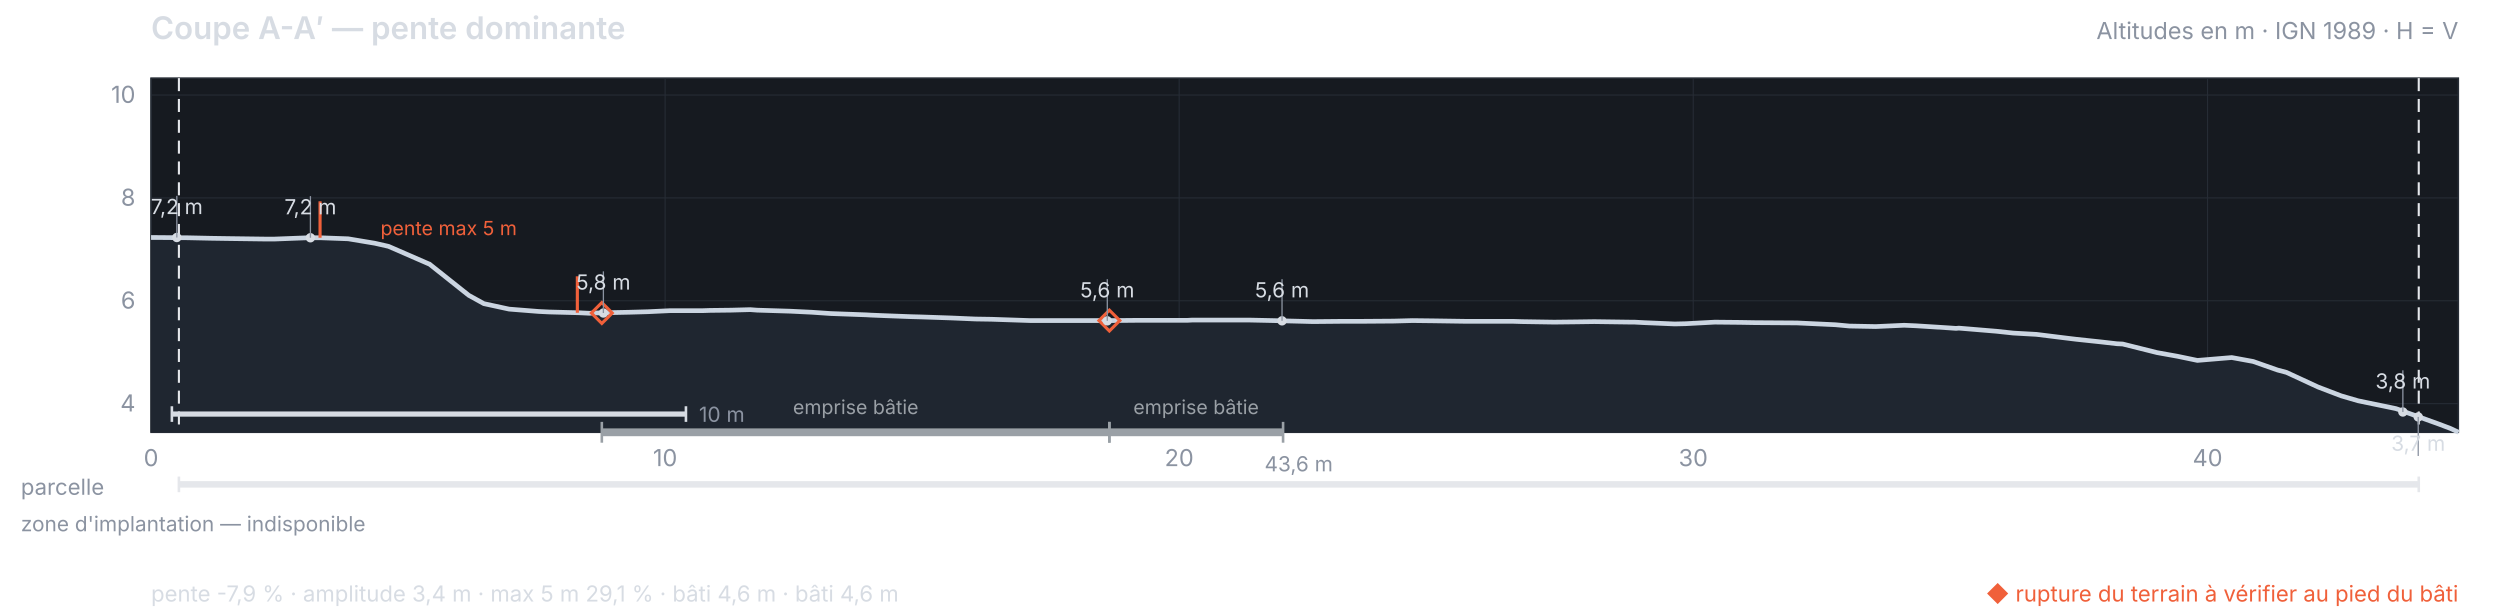
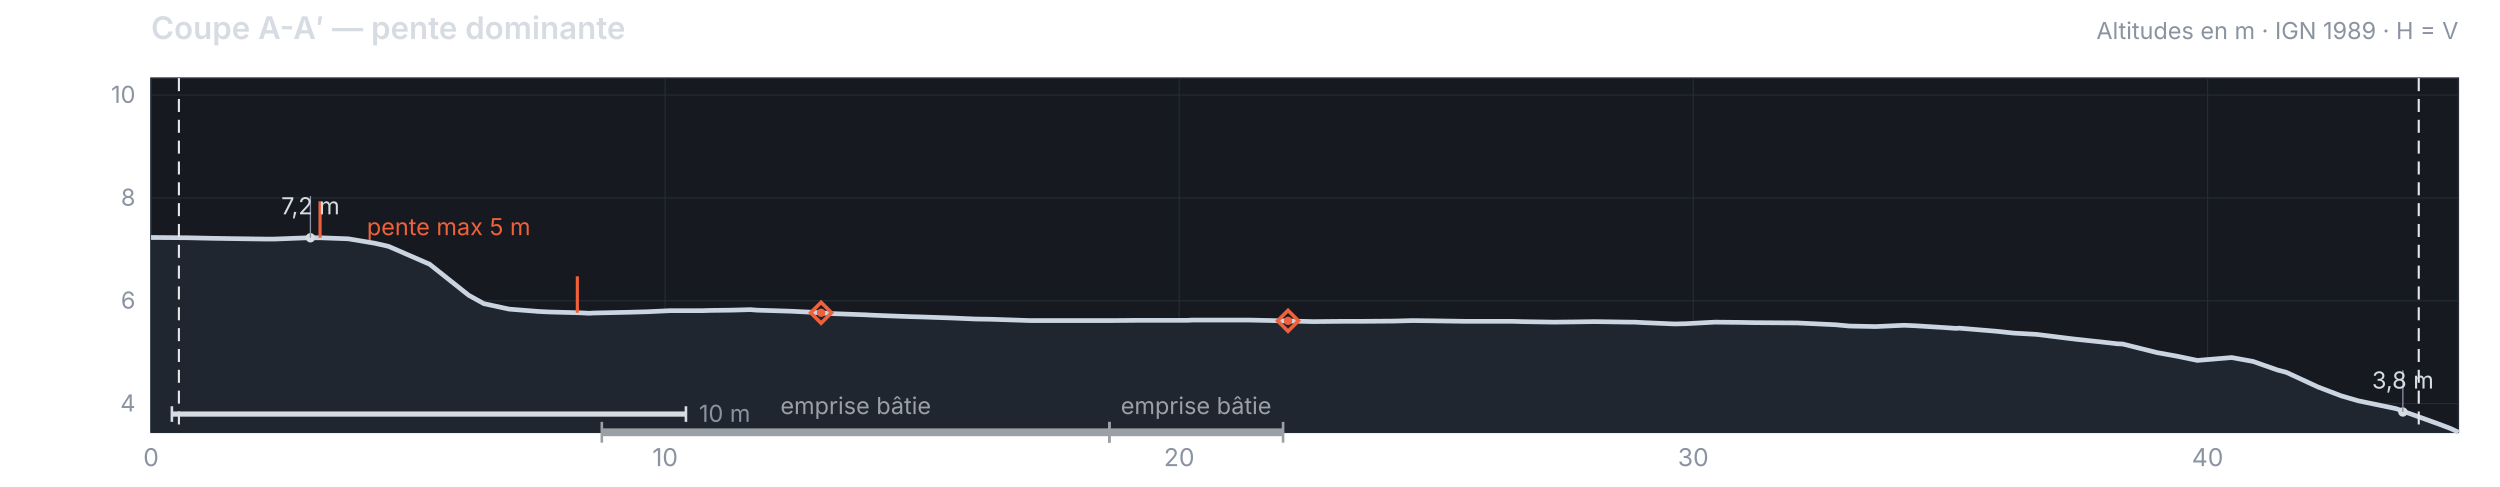
- <svg xmlns="http://www.w3.org/2000/svg" viewBox="0 0 960 235" width="960" height="235" role="img" aria-label="Coupe A-A′ — pente dominante" font-family="Inter, Helvetica, Arial, sans-serif" data-plot-x0="58.0" data-plot-x1="944.0" style="background:#0f1115">
+ <svg xmlns="http://www.w3.org/2000/svg" viewBox="0 0 960 187" width="960" height="187" role="img" aria-label="Coupe A-A′ — pente dominante" font-family="Inter, Helvetica, Arial, sans-serif" data-plot-x0="58.0" data-plot-x1="944.0" style="background:#0f1115">
  <text x="58" y="15" font-size="12" font-weight="600" fill="#d7dce3">Coupe A-A′ — pente dominante</text>
  <text x="944" y="15" text-anchor="end" font-size="9" fill="#8b93a1">Altitudes en m · IGN 1989 · H = V</text>
  <rect x="58.0" y="30" width="886.0" height="136.0" fill="#161a20" stroke="#262c35" stroke-width="0.6" />
  <line x1="58.0" y1="30" x2="58.0" y2="166.0" stroke="#262c35" stroke-width="0.4" />
-   <text x="58.0" y="179.0" text-anchor="middle" font-size="9" fill="#8b93a1">0</text>
+   <text x="58.0" y="179.0" text-anchor="middle" font-size="9.5" fill="#8b93a1">0</text>
  <line x1="255.4" y1="30" x2="255.4" y2="166.0" stroke="#262c35" stroke-width="0.4" />
-   <text x="255.4" y="179.0" text-anchor="middle" font-size="9" fill="#8b93a1">10</text>
+   <text x="255.4" y="179.0" text-anchor="middle" font-size="9.5" fill="#8b93a1">10</text>
  <line x1="452.8" y1="30" x2="452.8" y2="166.0" stroke="#262c35" stroke-width="0.4" />
-   <text x="452.8" y="179.0" text-anchor="middle" font-size="9" fill="#8b93a1">20</text>
+   <text x="452.8" y="179.0" text-anchor="middle" font-size="9.5" fill="#8b93a1">20</text>
  <line x1="650.2" y1="30" x2="650.2" y2="166.0" stroke="#262c35" stroke-width="0.4" />
-   <text x="650.2" y="179.0" text-anchor="middle" font-size="9" fill="#8b93a1">30</text>
+   <text x="650.2" y="179.0" text-anchor="middle" font-size="9.5" fill="#8b93a1">30</text>
  <line x1="847.7" y1="30" x2="847.7" y2="166.0" stroke="#262c35" stroke-width="0.4" />
-   <text x="847.7" y="179.0" text-anchor="middle" font-size="9" fill="#8b93a1">40</text>
+   <text x="847.7" y="179.0" text-anchor="middle" font-size="9.5" fill="#8b93a1">40</text>
  <line x1="58.0" y1="155.0" x2="944.0" y2="155.0" stroke="#262c35" stroke-width="0.4" />
  <text x="52.0" y="158.0" text-anchor="end" font-size="9" fill="#8b93a1">4</text>
  <line x1="58.0" y1="115.5" x2="944.0" y2="115.5" stroke="#262c35" stroke-width="0.4" />
  <text x="52.0" y="118.5" text-anchor="end" font-size="9" fill="#8b93a1">6</text>
  <line x1="58.0" y1="76.0" x2="944.0" y2="76.0" stroke="#262c35" stroke-width="0.4" />
  <text x="52.0" y="79.0" text-anchor="end" font-size="9" fill="#8b93a1">8</text>
  <line x1="58.0" y1="36.5" x2="944.0" y2="36.5" stroke="#262c35" stroke-width="0.4" />
  <text x="52.0" y="39.5" text-anchor="end" font-size="9" fill="#8b93a1">10</text>
  <polygon points="58.0,91.2 60.0,91.2 72.0,91.3 81.0,91.5 87.4,91.6 101.9,91.8 102.9,91.8 105.4,91.8 118.3,91.3 122.9,91.3 133.7,91.7 143.9,93.4 149.2,94.6 163.9,101.0 164.6,101.3 164.9,101.4 180.0,113.4 185.8,116.6 195.5,118.7 206.8,119.6 210.9,119.8 222.3,120.1 226.4,120.3 227.8,120.2 241.8,119.9 248.8,119.7 257.2,119.3 269.7,119.3 272.6,119.2 280.8,119.1 288.1,118.9 290.7,119.1 303.5,119.5 311.7,119.9 319.0,120.4 332.7,120.9 334.4,121.0 339.2,121.2 349.8,121.6 353.6,121.7 365.3,122.1 374.6,122.5 380.7,122.6 395.6,123.1 396.1,123.1 397.7,123.1 411.6,123.1 416.6,123.1 427.0,123.1 437.5,123.0 442.4,123.0 456.1,123.0 457.9,122.9 458.5,122.9 473.3,122.9 479.5,122.9 488.7,123.1 500.5,123.4 504.2,123.5 514.5,123.4 519.6,123.4 521.4,123.4 535.1,123.3 542.4,123.1 550.5,123.2 563.4,123.4 565.9,123.4 573.0,123.4 581.3,123.4 584.4,123.5 596.8,123.7 605.3,123.6 612.2,123.5 626.3,123.7 627.7,123.7 631.4,123.9 643.1,124.4 647.3,124.3 658.5,123.7 668.3,123.8 674.0,123.9 689.2,124.0 689.4,124.0 689.9,124.0 704.8,124.7 710.2,125.2 720.3,125.4 731.2,124.9 735.7,125.1 748.3,125.9 751.1,126.1 752.2,126.0 766.6,127.2 773.1,127.9 782.0,128.4 794.1,129.9 797.4,130.3 806.8,131.3 812.9,132.0 815.1,132.1 828.3,135.4 836.1,136.8 843.8,138.4 857.0,137.3 859.2,137.7 865.2,138.8 874.6,142.1 878.0,143.0 890.1,148.6 899.0,152.0 905.5,153.9 920.0,156.9 920.9,157.2 923.6,158.2 936.4,162.8 940.9,164.5 944.1,166.0 944.1,166.0 58.0,166.0" fill="#1f2630" stroke="none" />
  <polyline points="58.0,91.2 60.0,91.2 72.0,91.3 81.0,91.5 87.4,91.6 101.9,91.8 102.9,91.8 105.4,91.8 118.3,91.3 122.9,91.3 133.7,91.7 143.9,93.4 149.2,94.6 163.9,101.0 164.6,101.3 164.9,101.4 180.0,113.4 185.8,116.6 195.5,118.7 206.8,119.6 210.9,119.8 222.3,120.1 226.4,120.3 227.8,120.2 241.8,119.9 248.8,119.7 257.2,119.3 269.7,119.3 272.6,119.2 280.8,119.1 288.1,118.9 290.7,119.1 303.5,119.5 311.7,119.9 319.0,120.4 332.7,120.9 334.4,121.0 339.2,121.2 349.8,121.6 353.6,121.7 365.3,122.1 374.6,122.5 380.7,122.6 395.6,123.1 396.1,123.1 397.7,123.1 411.6,123.1 416.6,123.1 427.0,123.1 437.5,123.0 442.4,123.0 456.1,123.0 457.9,122.9 458.5,122.9 473.3,122.9 479.5,122.9 488.7,123.1 500.5,123.4 504.2,123.5 514.5,123.4 519.6,123.4 521.4,123.4 535.1,123.3 542.4,123.1 550.5,123.2 563.4,123.4 565.9,123.4 573.0,123.4 581.3,123.4 584.4,123.5 596.8,123.7 605.3,123.6 612.2,123.5 626.3,123.7 627.7,123.7 631.4,123.9 643.1,124.4 647.3,124.3 658.5,123.7 668.3,123.8 674.0,123.9 689.2,124.0 689.4,124.0 689.9,124.0 704.8,124.7 710.2,125.2 720.3,125.4 731.2,124.9 735.7,125.1 748.3,125.9 751.1,126.1 752.2,126.0 766.6,127.2 773.1,127.9 782.0,128.4 794.1,129.9 797.4,130.3 806.8,131.3 812.9,132.0 815.1,132.1 828.3,135.4 836.1,136.8 843.8,138.4 857.0,137.3 859.2,137.7 865.2,138.8 874.6,142.1 878.0,143.0 890.1,148.6 899.0,152.0 905.5,153.9 920.0,156.9 920.9,157.2 923.6,158.2 936.4,162.8 940.9,164.5 944.1,166.0" fill="none" stroke="#cbd5e1" stroke-width="1.8" />
  <line x1="231.1" y1="166.0" x2="426.0" y2="166.0" stroke="#9aa0a6" stroke-width="3" />
  <line x1="231.1" y1="162.0" x2="231.1" y2="170.0" stroke="#9aa0a6" stroke-width="1" />
  <line x1="426.0" y1="162.0" x2="426.0" y2="170.0" stroke="#9aa0a6" stroke-width="1" />
-   <text x="328.6" y="159.0" text-anchor="middle" font-size="7.5" fill="#9aa0a6">emprise bâtie</text>
-   <path d="M231.1,116.2 l4,4 l-4,4 l-4,-4 z" fill="none" stroke="#f0603a" stroke-width="1.2" />
+   <text x="328.6" y="159.0" text-anchor="middle" font-size="9" fill="#9aa0a6">emprise bâtie</text>
+   <path d="M315.3,116.1 l4,4 l-4,4 l-4,-4 z" fill="none" stroke="#f0603a" stroke-width="1.4" />
+   <circle cx="315.3" cy="120.1" r="1.6" fill="#f0603a" />
  <line x1="426.0" y1="166.0" x2="492.7" y2="166.0" stroke="#9aa0a6" stroke-width="3" />
  <line x1="426.0" y1="162.0" x2="426.0" y2="170.0" stroke="#9aa0a6" stroke-width="1" />
  <line x1="492.7" y1="162.0" x2="492.7" y2="170.0" stroke="#9aa0a6" stroke-width="1" />
-   <text x="459.3" y="159.0" text-anchor="middle" font-size="7.5" fill="#9aa0a6">emprise bâtie</text>
-   <path d="M426.0,119.1 l4,4 l-4,4 l-4,-4 z" fill="none" stroke="#f0603a" stroke-width="1.2" />
+   <text x="459.3" y="159.0" text-anchor="middle" font-size="9" fill="#9aa0a6">emprise bâtie</text>
+   <path d="M494.6,119.2 l4,4 l-4,4 l-4,-4 z" fill="none" stroke="#f0603a" stroke-width="1.4" />
+   <circle cx="494.6" cy="123.2" r="1.6" fill="#f0603a" />
  <line x1="68.7" y1="30" x2="68.7" y2="166.0" stroke="#e5e7eb" stroke-width="0.8" stroke-dasharray="5 3" />
  <line x1="928.8" y1="30" x2="928.8" y2="166.0" stroke="#e5e7eb" stroke-width="0.8" stroke-dasharray="5 3" />
  <line x1="122.9" y1="91.3" x2="122.9" y2="77.3" stroke="#f0603a" stroke-width="1.2" />
  <line x1="221.7" y1="120.1" x2="221.7" y2="106.1" stroke="#f0603a" stroke-width="1.2" />
-   <text x="172.3" y="90.3" text-anchor="middle" font-size="7.5" fill="#f0603a">pente max 5 m</text>
-   <circle cx="67.9" cy="91.2" r="1.8" fill="#d7dce3" />
-   <line x1="67.9" y1="91.2" x2="67.9" y2="75.2" stroke="#8b93a1" stroke-width="0.5" />
-   <text x="67.9" y="82.2" text-anchor="middle" font-size="8" fill="#d7dce3">7,2 m</text>
+   <text x="172.3" y="90.3" text-anchor="middle" font-size="9" fill="#f0603a">pente max 5 m</text>
  <circle cx="119.2" cy="91.3" r="1.8" fill="#d7dce3" />
  <line x1="119.2" y1="91.3" x2="119.2" y2="75.3" stroke="#8b93a1" stroke-width="0.5" />
-   <text x="119.2" y="82.3" text-anchor="middle" font-size="8" fill="#d7dce3">7,2 m</text>
-   <circle cx="231.7" cy="120.2" r="1.8" fill="#d7dce3" />
-   <line x1="231.7" y1="120.2" x2="231.7" y2="104.2" stroke="#8b93a1" stroke-width="0.5" />
-   <text x="231.7" y="111.2" text-anchor="middle" font-size="8" fill="#d7dce3">5,8 m</text>
-   <circle cx="425.2" cy="123.2" r="1.8" fill="#d7dce3" />
-   <line x1="425.2" y1="123.2" x2="425.2" y2="107.2" stroke="#8b93a1" stroke-width="0.5" />
-   <text x="425.2" y="114.2" text-anchor="middle" font-size="8" fill="#d7dce3">5,6 m</text>
-   <circle cx="492.3" cy="123.2" r="1.8" fill="#d7dce3" />
-   <line x1="492.3" y1="123.2" x2="492.3" y2="107.2" stroke="#8b93a1" stroke-width="0.5" />
-   <text x="492.3" y="114.2" text-anchor="middle" font-size="8" fill="#d7dce3">5,6 m</text>
+   <text x="119.2" y="82.3" text-anchor="middle" font-size="9" fill="#d7dce3">7,2 m</text>
  <circle cx="922.7" cy="158.2" r="1.8" fill="#d7dce3" />
  <line x1="922.7" y1="158.2" x2="922.7" y2="142.2" stroke="#8b93a1" stroke-width="0.5" />
-   <text x="922.7" y="149.2" text-anchor="middle" font-size="8" fill="#d7dce3">3,8 m</text>
-   <circle cx="928.6" cy="160.1" r="1.8" fill="#d7dce3" />
-   <line x1="928.6" y1="160.1" x2="928.6" y2="175.1" stroke="#8b93a1" stroke-width="0.5" />
-   <text x="928.6" y="173.1" text-anchor="middle" font-size="8" fill="#d7dce3">3,7 m</text>
+   <text x="922.7" y="149.2" text-anchor="middle" font-size="9" fill="#d7dce3">3,8 m</text>
  <line x1="66.0" y1="159.0" x2="263.4" y2="159.0" stroke="#d7dce3" stroke-width="2" />
  <line x1="66.0" y1="156.0" x2="66.0" y2="162.0" stroke="#d7dce3" stroke-width="1" />
  <line x1="263.4" y1="156.0" x2="263.4" y2="162.0" stroke="#d7dce3" stroke-width="1" />
-   <text x="268.4" y="162.0" font-size="8" fill="#8b93a1">10 m</text>
-   <text x="8" y="190.0" font-size="8.5" fill="#8b93a1">parcelle</text>
-   <line x1="68.7" y1="186.0" x2="928.8" y2="186.0" stroke="#e5e7eb" stroke-width="2.5" />
-   <line x1="68.7" y1="183.0" x2="68.7" y2="189.0" stroke="#e5e7eb" stroke-width="1" />
-   <line x1="928.8" y1="183.0" x2="928.8" y2="189.0" stroke="#e5e7eb" stroke-width="1" />
-   <text x="498.7" y="181.0" text-anchor="middle" font-size="8" fill="#8b93a1">43,6 m</text>
-   <text x="8" y="204.0" font-size="8" fill="#8b93a1">zone d'implantation — indisponible</text>
-   <text x="58" y="231.0" font-size="8.5" fill="#d7dce3">pente -7,9 % · amplitude 3,4 m · max 5 m 29,1 % · bâti 4,6 m · bâti 4,6 m</text>
-   <text x="944.0" y="231.0" text-anchor="end" font-size="8.5" fill="#f0603a">◆ rupture du terrain à vérifier au pied du bâti</text>
+   <text x="268.4" y="162.0" font-size="9" fill="#8b93a1">10 m</text>
</svg>
